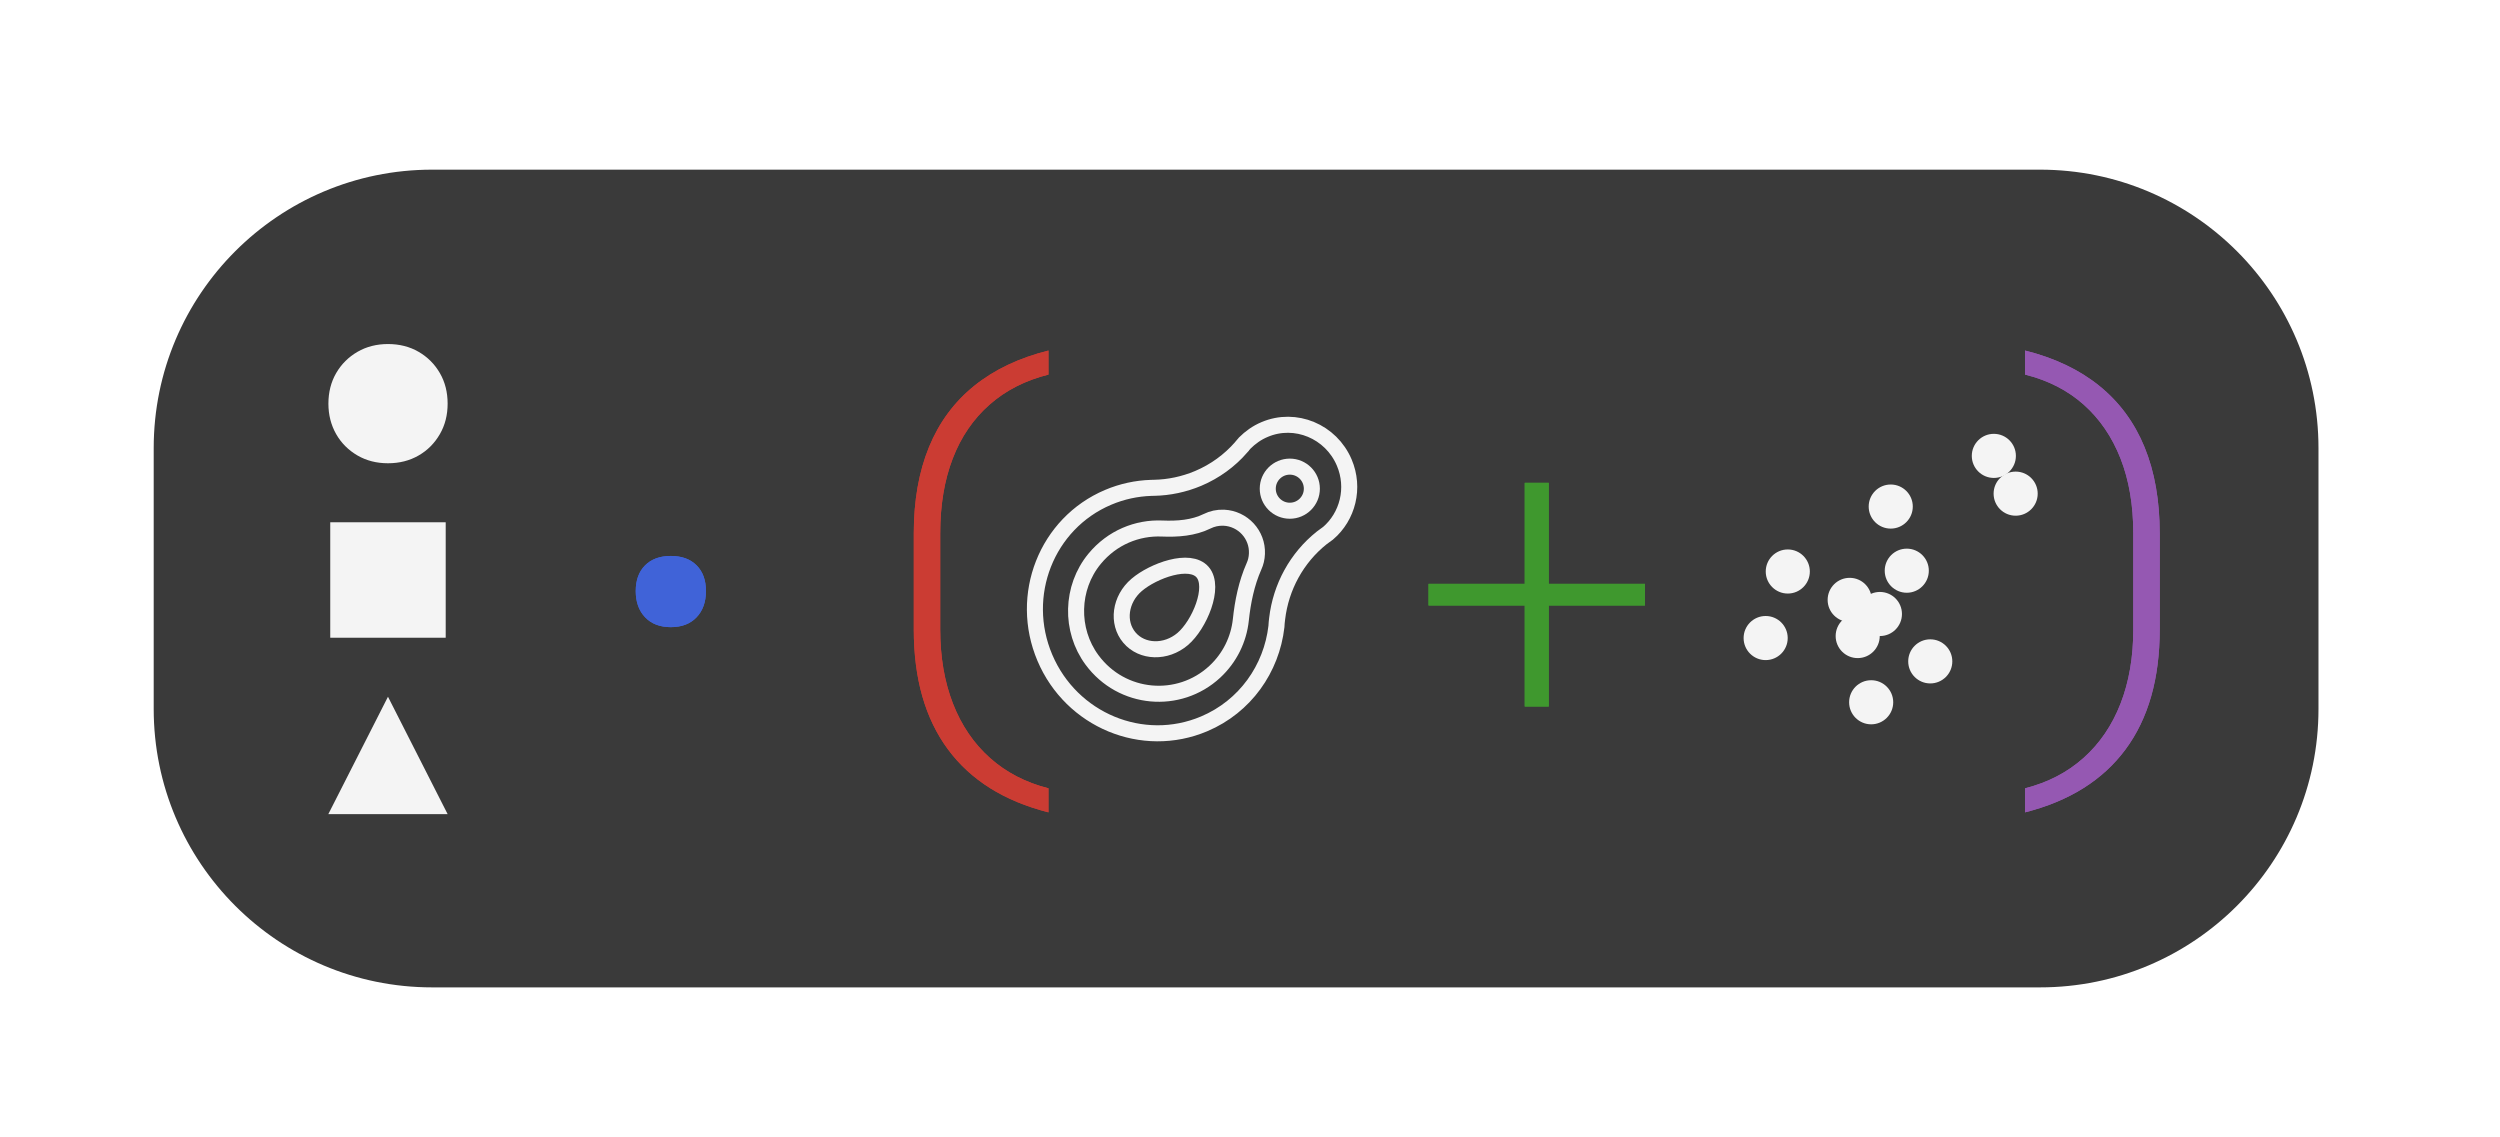
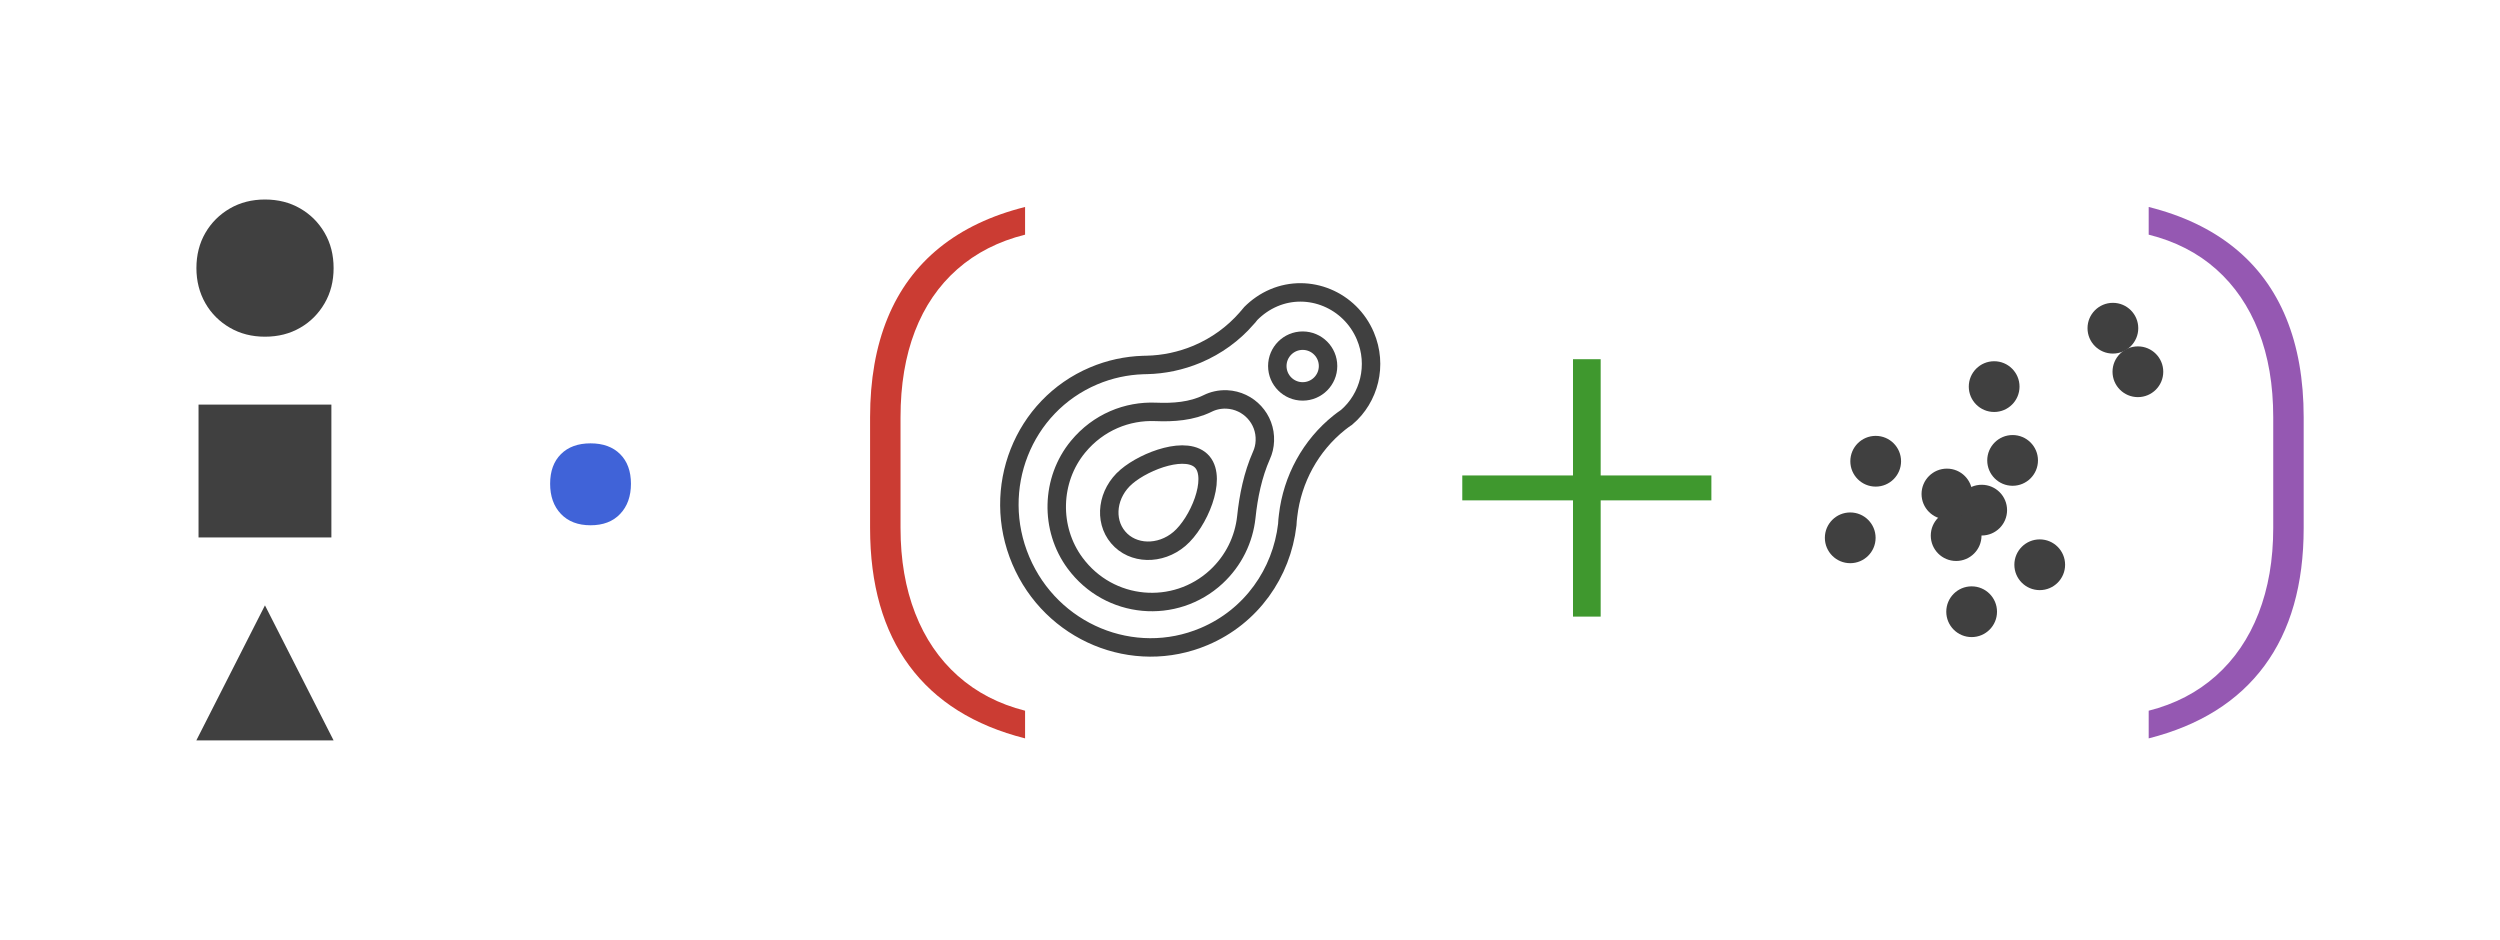
- <svg xmlns="http://www.w3.org/2000/svg" version="1.1" id="Layer_1" x="0px" y="0px" viewBox="0 0 311.81 141.73" style="enable-background:new 0 0 311.81 141.73;" xml:space="preserve">
-   <style type="text/css">
- 	.st0{fill:#3A3A3A;}
- 	.st1{fill:#4063D8;}
- 	.st2{fill:#CB3C33;}
- 	.st3{fill:#3F982E;}
- 	.st4{fill:#9558B2;}
- 	.st5{display:none;}
- 	.st6{display:inline;}
- 	.st7{fill:#F4F4F4;}
- 	.st8{fill:none;stroke:#F4F4F4;stroke-width:2;stroke-miterlimit:10;}
+ <svg xmlns="http://www.w3.org/2000/svg" viewBox="22.212 22.538 270.979 101.88" style="enable-background:new 0 0 311.81 141.73;">
+   <defs>
+     <style type="text/css">
+ 	.st0{fill:#F4F4F4;}
+ 	.st1{display:none;}
+ 	.st2{display:inline;}
+ 	.st3{fill:#4063D8;}
+ 	.st4{fill:#CB3C33;}
+ 	.st5{fill:#3F982E;}
+ 	.st6{fill:#9558B2;}
+ 	.st7{display:inline;fill:#282828;}
+ 	.st8{fill:#282828;}
+ 	.st9{fill:none;stroke:#282828;stroke-width:2;stroke-miterlimit:10;}
</style>
-   <g id="logo_light">
-     <path id="background_1_" class="st0" d="M254.44,123.15H53.9c-19.18,0-34.73-15.55-34.73-34.73V55.89   c0-19.18,15.55-34.73,34.73-34.73h200.54c19.18,0,34.73,15.55,34.73,34.73v32.54C289.17,107.6,273.62,123.15,254.44,123.15z" />
-     <g id="operators_2_">
-       <g>
-         <g>
+   </defs>
+   <g id="logo_dark" transform="matrix(1, 0, 0, 1, 0, 1.043001)">
+     <g id="operators_1_" transform="matrix(1, 0, 0, 1, 2.311493, 0)">
+       <g class="st1">
+         <g class="st2">
          <g>
-             <path class="st1" d="M83.67,78.22c-1.36,0-2.43-0.41-3.21-1.23s-1.17-1.91-1.17-3.27c0-1.36,0.39-2.43,1.17-3.21       s1.85-1.17,3.21-1.17s2.43,0.39,3.21,1.17s1.17,1.85,1.17,3.21s-0.39,2.45-1.17,3.27S85.03,78.22,83.67,78.22z" />
-             <path class="st2" d="M130.77,101.32c-5.52-1.4-9.7-4.02-12.54-7.86c-2.84-3.84-4.26-8.82-4.26-14.94v-12       c0-4.08,0.63-7.66,1.89-10.74c1.26-3.08,3.14-5.63,5.64-7.65s5.59-3.49,9.27-4.41v3c-2.88,0.72-5.33,1.97-7.35,3.75       s-3.55,4.02-4.59,6.72s-1.56,5.81-1.56,9.33v12c0,3.44,0.53,6.52,1.59,9.24s2.6,4.98,4.62,6.78c2.02,1.8,4.45,3.06,7.29,3.78       V101.32z" />
-             <path class="st3" d="M190.17,88.12v-12.6h-12v-2.7h12v-12.6h3v12.6h12v2.7h-12v12.6H190.17z" />
-             <path class="st4" d="M252.57,101.32v-3c2.84-0.72,5.27-1.98,7.29-3.78c2.02-1.8,3.56-4.06,4.62-6.78s1.59-5.8,1.59-9.24v-12       c0-3.52-0.53-6.63-1.59-9.33s-2.59-4.94-4.59-6.72c-2-1.78-4.44-3.03-7.32-3.75v-3c3.68,0.92,6.77,2.39,9.27,4.41       s4.38,4.57,5.64,7.65c1.26,3.08,1.89,6.66,1.89,10.74v12c0,6.12-1.42,11.1-4.26,14.94C262.27,97.3,258.09,99.92,252.57,101.32z       " />
+             <path class="st3" d="M83.85,78.43c-1.36,0-2.43-0.41-3.21-1.23s-1.17-1.91-1.17-3.27c0-1.36,0.39-2.43,1.17-3.21 s1.85-1.17,3.21-1.17s2.43,0.39,3.21,1.17s1.17,1.85,1.17,3.21s-0.39,2.45-1.17,3.27C86.28,78.03,85.21,78.43,83.85,78.43z" />
+             <path class="st4" d="M130.95,101.53c-5.52-1.4-9.7-4.02-12.54-7.86c-2.84-3.84-4.26-8.82-4.26-14.94v-12 c0-4.08,0.63-7.66,1.89-10.74c1.26-3.08,3.14-5.63,5.64-7.65s5.59-3.49,9.27-4.41v3c-2.88,0.72-5.33,1.97-7.35,3.75 s-3.55,4.02-4.59,6.72s-1.56,5.81-1.56,9.33v12c0,3.44,0.53,6.52,1.59,9.24s2.6,4.98,4.62,6.78c2.02,1.8,4.45,3.06,7.29,3.78 V101.53z" />
+             <path class="st5" d="M190.35,88.33v-12.6h-12v-2.7h12v-12.6h3v12.6h12v2.7h-12v12.6H190.35z" />
+             <path class="st6" d="M252.75,101.53v-3c2.84-0.72,5.27-1.98,7.29-3.78c2.02-1.8,3.56-4.06,4.62-6.78s1.59-5.8,1.59-9.24v-12 c0-3.52-0.53-6.63-1.59-9.33s-2.59-4.94-4.59-6.72c-2-1.78-4.44-3.03-7.32-3.75v-3c3.68,0.92,6.77,2.39,9.27,4.41 s4.38,4.57,5.64,7.65c1.26,3.08,1.89,6.66,1.89,10.74v12c0,6.12-1.42,11.1-4.26,14.94 C262.45,97.51,258.27,100.13,252.75,101.53z" />
          </g>
        </g>
      </g>
-       <path class="st1" d="M83.67,78.22c-1.36,0-2.43-0.41-3.21-1.23s-1.17-1.91-1.17-3.27c0-1.36,0.39-2.43,1.17-3.21    s1.85-1.17,3.21-1.17s2.43,0.39,3.21,1.17s1.17,1.85,1.17,3.21s-0.39,2.45-1.17,3.27S85.03,78.22,83.67,78.22z" />
-       <path class="st2" d="M130.77,101.32c-5.52-1.4-9.7-4.02-12.54-7.86c-2.84-3.84-4.26-8.82-4.26-14.94v-12    c0-4.08,0.63-7.66,1.89-10.74c1.26-3.08,3.14-5.63,5.64-7.65s5.59-3.49,9.27-4.41v3c-2.88,0.72-5.33,1.97-7.35,3.75    s-3.55,4.02-4.59,6.72s-1.56,5.81-1.56,9.33v12c0,3.44,0.53,6.52,1.59,9.24s2.6,4.98,4.62,6.78c2.02,1.8,4.45,3.06,7.29,3.78    V101.32z" />
-       <path class="st3" d="M190.17,88.12v-12.6h-12v-2.7h12v-12.6h3v12.6h12v2.7h-12v12.6H190.17z" />
-       <path class="st4" d="M252.57,101.32v-3c2.84-0.72,5.27-1.98,7.29-3.78c2.02-1.8,3.56-4.06,4.62-6.78s1.59-5.8,1.59-9.24v-12    c0-3.52-0.53-6.63-1.59-9.33s-2.59-4.94-4.59-6.72c-2-1.78-4.44-3.03-7.32-3.75v-3c3.68,0.92,6.77,2.39,9.27,4.41    s4.38,4.57,5.64,7.65c1.26,3.08,1.89,6.66,1.89,10.74v12c0,6.12-1.42,11.1-4.26,14.94C262.27,97.3,258.09,99.92,252.57,101.32z" />
+       <path class="st3" d="M83.91,78.43c-1.36,0-2.43-0.41-3.21-1.23s-1.17-1.91-1.17-3.27c0-1.36,0.39-2.43,1.17-3.21 s1.85-1.17,3.21-1.17s2.43,0.39,3.21,1.17s1.17,1.85,1.17,3.21s-0.39,2.45-1.17,3.27C86.34,78.03,85.26,78.43,83.91,78.43z" />
+       <path class="st4" d="M131.01,101.53c-5.52-1.4-9.7-4.02-12.54-7.86c-2.84-3.84-4.26-8.82-4.26-14.94v-12 c0-4.08,0.63-7.66,1.89-10.74c1.26-3.08,3.14-5.63,5.64-7.65s5.59-3.49,9.27-4.41v3c-2.88,0.72-5.33,1.97-7.35,3.75 s-3.55,4.02-4.59,6.72s-1.56,5.81-1.56,9.33v12c0,3.44,0.53,6.52,1.59,9.24s2.6,4.98,4.62,6.78c2.02,1.8,4.45,3.06,7.29,3.78 V101.53z" />
+       <path class="st5" d="M190.4,88.33v-12.6h-12v-2.7h12v-12.6h3v12.6h12v2.7h-12v12.6H190.4z" />
+       <path class="st6" d="M252.8,101.53v-3c2.84-0.72,5.27-1.98,7.29-3.78c2.02-1.8,3.56-4.06,4.62-6.78s1.59-5.8,1.59-9.24v-12 c0-3.52-0.53-6.63-1.59-9.33s-2.59-4.94-4.59-6.72c-2-1.78-4.44-3.03-7.32-3.75v-3c3.68,0.92,6.77,2.39,9.27,4.41 s4.38,4.57,5.64,7.65c1.26,3.08,1.89,6.66,1.89,10.74v12c0,6.12-1.42,11.1-4.26,14.94C262.5,97.51,258.32,100.13,252.8,101.53z" />
    </g>
-     <g id="markers_2_">
-       <g class="st5">
-         <g class="st6">
-           <g>
-             <path class="st7" d="M48.39,57.78c-1.41,0-2.68-0.32-3.8-0.97s-2.02-1.54-2.66-2.66s-0.97-2.4-0.97-3.8       c0-1.42,0.32-2.7,0.97-3.82s1.54-2,2.66-2.65s2.4-0.97,3.8-0.97c1.42,0,2.7,0.32,3.82,0.97s2,1.53,2.65,2.65       c0.65,1.12,0.97,2.39,0.97,3.82c0,1.41-0.32,2.68-0.97,3.8s-1.53,2.02-2.65,2.66C51.09,57.46,49.81,57.78,48.39,57.78z" />
-             <path class="st7" d="M41.19,79.54v-14.4h14.4v14.4H41.19z" />
-             <path class="st7" d="M40.95,101.54l7.44-14.64l7.44,14.64H40.95z" />
-           </g>
+     <g id="markers_1_" transform="matrix(1, 0, 0, 1, 2.311493, 0)">
+       <g>
+         <g class="st1">
+           <path class="st7" d="M48.62,57.99c-1.41,0-2.68-0.32-3.8-0.97s-2.02-1.54-2.66-2.66s-0.97-2.4-0.97-3.8 c0-1.42,0.32-2.7,0.97-3.82s1.54-2,2.66-2.65s2.4-0.97,3.8-0.97c1.42,0,2.7,0.32,3.82,0.97s2,1.53,2.65,2.65 c0.65,1.12,0.97,2.39,0.97,3.82c0,1.41-0.32,2.68-0.97,3.8s-1.53,2.02-2.65,2.66C51.32,57.67,50.05,57.99,48.62,57.99z" style="fill: rgb(64, 64, 64);" />
+           <path class="st7" d="M41.42,79.75v-14.4h14.4v14.4H41.42z" style="fill: rgb(64, 64, 64);" />
+           <path class="st7" d="M41.18,101.75l7.44-14.64l7.44,14.64H41.18z" style="fill: rgb(64, 64, 64);" />
        </g>
      </g>
-       <path class="st7" d="M48.39,57.78c-1.41,0-2.68-0.32-3.8-0.97s-2.02-1.54-2.66-2.66s-0.97-2.4-0.97-3.8c0-1.42,0.32-2.7,0.97-3.82    s1.54-2,2.66-2.65s2.4-0.97,3.8-0.97c1.42,0,2.7,0.32,3.82,0.97s2,1.53,2.65,2.65c0.65,1.12,0.97,2.39,0.97,3.82    c0,1.41-0.32,2.68-0.97,3.8s-1.53,2.02-2.65,2.66C51.09,57.46,49.81,57.78,48.39,57.78z" />
-       <path class="st7" d="M41.19,79.54v-14.4h14.4v14.4H41.19z" />
-       <path class="st7" d="M40.95,101.54l7.44-14.64l7.44,14.64H40.95z" />
+       <path class="st8" d="M48.62,57.99c-1.41,0-2.68-0.32-3.8-0.97s-2.02-1.54-2.66-2.66s-0.97-2.4-0.97-3.8c0-1.42,0.32-2.7,0.97-3.82 s1.54-2,2.66-2.65s2.4-0.97,3.8-0.97c1.42,0,2.7,0.32,3.82,0.97s2,1.53,2.65,2.65c0.65,1.12,0.97,2.39,0.97,3.82 c0,1.41-0.32,2.68-0.97,3.8s-1.53,2.02-2.65,2.66C51.32,57.67,50.05,57.99,48.62,57.99z" style="fill: rgb(64, 64, 64);" />
+       <path class="st8" d="M41.42,79.75v-14.4h14.4v14.4H41.42z" style="fill: rgb(64, 64, 64);" />
+       <path class="st8" d="M41.18,101.75l7.44-14.64l7.44,14.64H41.18z" style="fill: rgb(64, 64, 64);" />
    </g>
-     <g id="contour_2_">
+     <g id="contour_1_" transform="matrix(1, 0, 0, 1, 2.311493, 0)">
      <g>
-         <path class="st8" d="M157.73,53.57c3.83-1.63,8.28,0.23,9.93,4.12c1.35,3.18,0.43,6.73-2.03,8.83c-0.02,0.01-0.03,0.01-0.05,0.03     c-0.25,0.17-0.49,0.35-0.72,0.53c-3.14,2.5-5.11,6.15-5.57,10.08c-0.04,0.33-0.08,0.67-0.09,1c-0.61,5.23-3.88,9.95-9.01,12.12     c-7.67,3.25-16.56-0.44-19.87-8.24s0.22-16.76,7.89-20.01c1.74-0.74,3.56-1.12,5.35-1.18c0.14,0,0.28,0,0.41-0.01     c1.83-0.04,3.68-0.42,5.47-1.17c2.12-0.9,3.91-2.22,5.34-3.85c0,0,0-0.01,0.01-0.02c0.14-0.15,0.28-0.31,0.4-0.47     c0.02-0.03,0.04-0.05,0.05-0.06C155.94,54.57,156.77,53.97,157.73,53.57z" />
-         <circle class="st8" cx="160.87" cy="60.95" r="2.75" />
-         <path class="st8" d="M140.87,79.53c-1.58-1.86-1.18-4.81,0.9-6.58c2.08-1.77,6.64-3.44,8.23-1.58c1.58,1.86-0.41,6.56-2.49,8.33     S142.45,81.39,140.87,79.53z" />
-         <path class="st8" d="M156.77,69.06c-0.02,0.57-0.15,1.1-0.37,1.58c-0.93,2.11-1.4,4.4-1.64,6.69c-0.26,2.39-1.35,4.7-3.26,6.47     c-4.46,4.12-11.58,3.54-15.3-1.49c-2.76-3.73-2.64-9.02,0.32-12.61c2.2-2.67,5.34-3.91,8.42-3.78c1.92,0.08,3.89-0.06,5.62-0.91     c0.62-0.31,1.33-0.47,2.08-0.44C155.02,64.68,156.87,66.69,156.77,69.06z" />
+         <path class="st9" d="M157.96,53.78c3.83-1.63,8.28,0.23,9.93,4.12c1.35,3.18,0.43,6.73-2.03,8.83c-0.02,0.01-0.03,0.01-0.05,0.03 c-0.25,0.17-0.49,0.35-0.72,0.53c-3.14,2.5-5.11,6.15-5.57,10.08c-0.04,0.33-0.08,0.67-0.09,1c-0.61,5.23-3.88,9.95-9.01,12.12 c-7.67,3.25-16.56-0.44-19.87-8.24s0.22-16.76,7.89-20.01c1.74-0.74,3.56-1.12,5.35-1.18c0.14,0,0.28,0,0.41-0.01 c1.83-0.04,3.68-0.42,5.47-1.17c2.12-0.9,3.91-2.22,5.34-3.85c0,0,0-0.01,0.01-0.02c0.14-0.15,0.28-0.31,0.4-0.47 c0.02-0.03,0.04-0.05,0.05-0.06C156.17,54.78,157,54.19,157.96,53.78z" style="stroke: rgb(64, 64, 64);" />
+         <circle class="st9" cx="161.1" cy="61.17" r="2.75" style="stroke: rgb(64, 64, 64);" />
+         <path class="st9" d="M141.1,79.74c-1.58-1.86-1.18-4.81,0.9-6.58c2.08-1.77,6.64-3.44,8.23-1.58c1.58,1.86-0.41,6.56-2.49,8.33 C145.66,81.68,142.68,81.61,141.1,79.74z" style="stroke: rgb(64, 64, 64);" />
+         <path class="st9" d="M157,69.28c-0.02,0.57-0.15,1.1-0.37,1.58c-0.93,2.11-1.4,4.4-1.64,6.69c-0.26,2.39-1.35,4.7-3.26,6.47 c-4.46,4.12-11.58,3.54-15.3-1.49c-2.76-3.73-2.64-9.02,0.32-12.61c2.2-2.67,5.34-3.91,8.42-3.78c1.92,0.08,3.89-0.06,5.62-0.91 c0.62-0.31,1.33-0.47,2.08-0.44C155.25,64.9,157.1,66.9,157,69.28z" style="stroke: rgb(64, 64, 64);" />
      </g>
    </g>
-     <g id="data_2_">
+     <g id="data_1_" transform="matrix(1, 0, 0, 1, 2.311493, 0)">
      <g>
-         <circle class="st7" cx="251.4" cy="61.57" r="2.75" />
-         <circle class="st7" cx="222.98" cy="71.28" r="2.75" />
-         <circle class="st7" cx="248.68" cy="56.86" r="2.75" />
-         <circle class="st7" cx="235.82" cy="63.18" r="2.75" />
-         <circle class="st7" cx="237.82" cy="71.18" r="2.75" />
-         <circle class="st7" cx="234.47" cy="76.58" r="2.75" />
-         <circle class="st7" cx="220.22" cy="79.58" r="2.75" />
-         <circle class="st7" cx="233.38" cy="87.59" r="2.75" />
-         <circle class="st7" cx="240.75" cy="82.49" r="2.75" />
-         <circle class="st7" cx="231.7" cy="79.33" r="2.75" />
-         <circle class="st7" cx="230.7" cy="74.82" r="2.75" />
+         <circle class="st8" cx="251.63" cy="61.79" r="2.75" style="fill: rgb(64, 64, 64);" />
+         <circle class="st8" cx="223.21" cy="71.49" r="2.75" style="fill: rgb(64, 64, 64);" />
+         <circle class="st8" cx="248.92" cy="57.07" r="2.75" style="fill: rgb(64, 64, 64);" />
+         <circle class="st8" cx="236.05" cy="63.4" r="2.75" style="fill: rgb(64, 64, 64);" />
+         <circle class="st8" cx="238.05" cy="71.4" r="2.75" style="fill: rgb(64, 64, 64);" />
+         <circle class="st8" cx="234.7" cy="76.79" r="2.75" style="fill: rgb(64, 64, 64);" />
+         <circle class="st8" cx="220.45" cy="79.79" r="2.75" style="fill: rgb(64, 64, 64);" />
+         <circle class="st8" cx="233.61" cy="87.8" r="2.75" style="fill: rgb(64, 64, 64);" />
+         <circle class="st8" cx="240.99" cy="82.71" r="2.75" style="fill: rgb(64, 64, 64);" />
+         <circle class="st8" cx="231.93" cy="79.55" r="2.75" style="fill: rgb(64, 64, 64);" />
+         <circle class="st8" cx="230.93" cy="75.04" r="2.75" style="fill: rgb(64, 64, 64);" />
      </g>
    </g>
  </g>
</svg>
